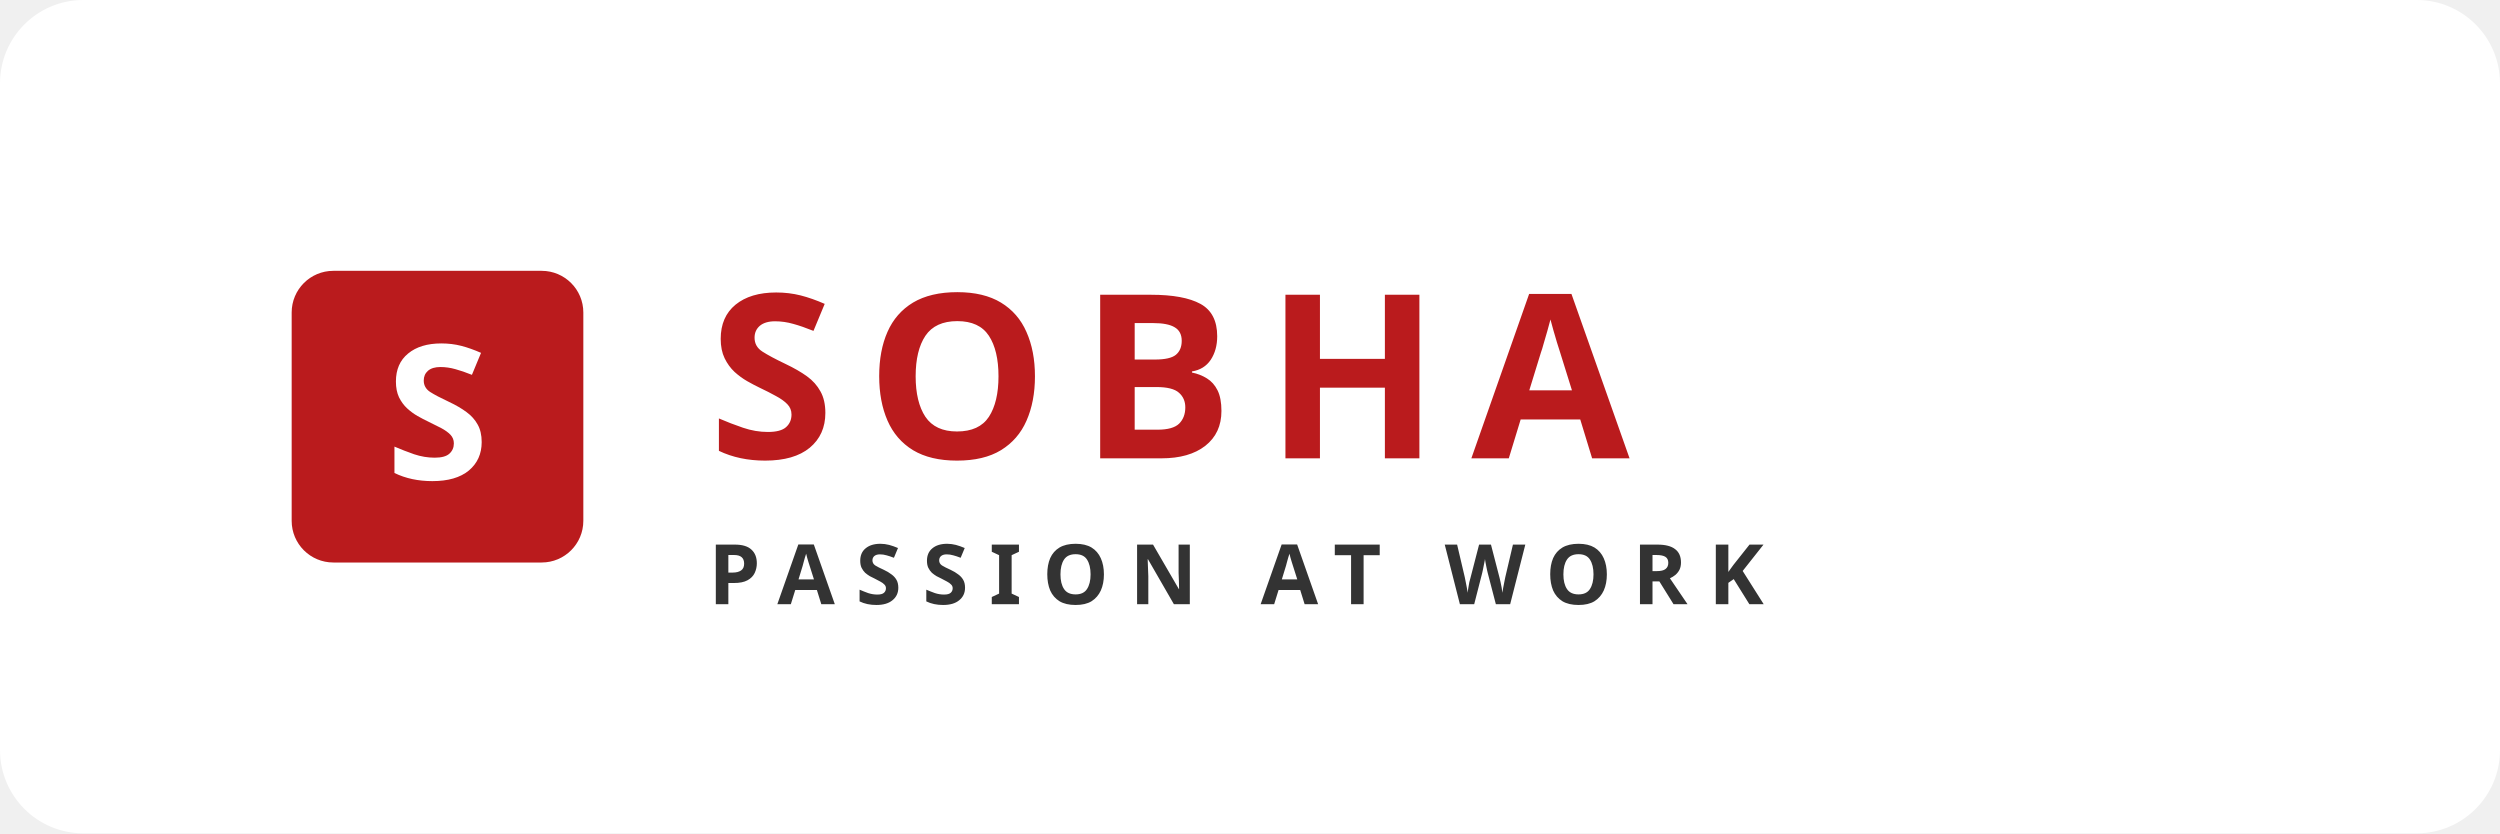
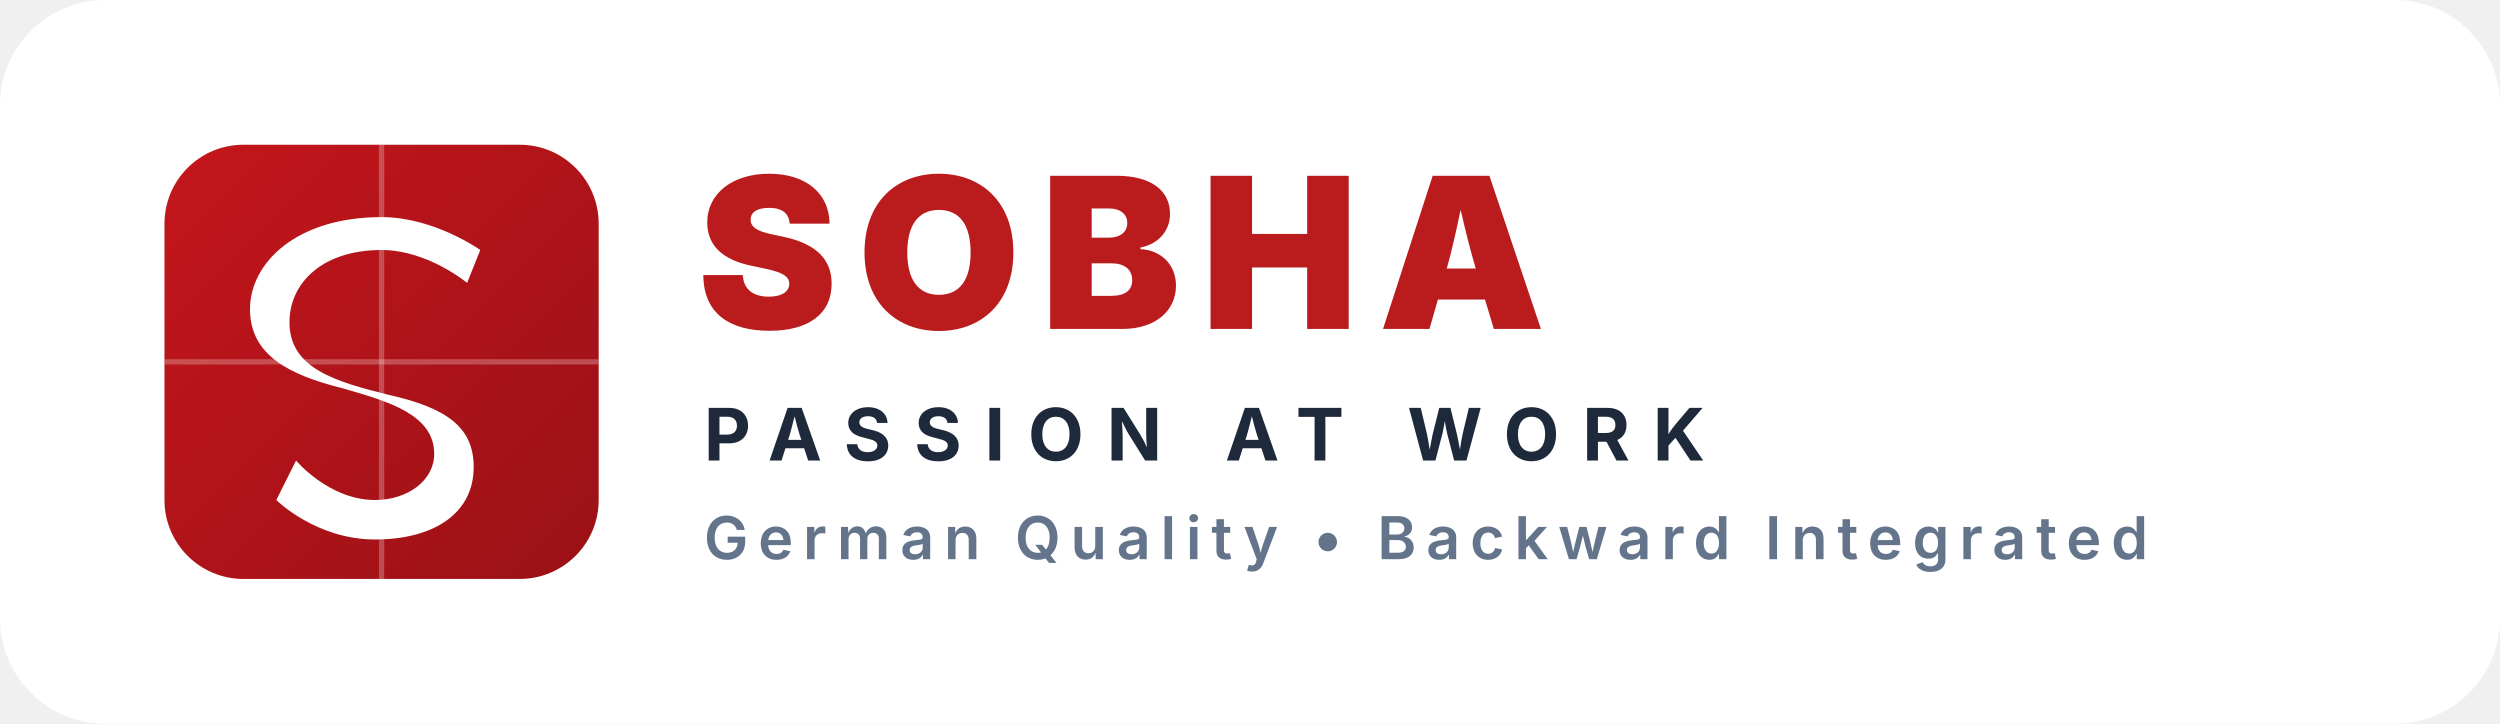
- <svg xmlns="http://www.w3.org/2000/svg" viewBox="0 0 240 80" width="240" height="80">
-   <rect width="240" height="80" rx="8" fill="#ffffff" />
-   <g transform="translate(20, 16)">
-     <rect x="8" y="10" width="28" height="28" rx="4" fill="#BA1B1D" />
-     <text x="22" y="30" font-family="'Plus Jakarta Sans', sans-serif" font-size="18" font-weight="900" fill="#ffffff" text-anchor="middle">S</text>
-     <text x="48" y="28" font-family="'Plus Jakarta Sans', sans-serif" font-size="22" font-weight="800" fill="#BA1B1D" letter-spacing="3">SOBHA</text>
-     <text x="48" y="42" font-family="'Plus Jakarta Sans', sans-serif" font-size="8" font-weight="600" fill="#333333" letter-spacing="2">PASSION AT WORK</text>
+ <svg xmlns="http://www.w3.org/2000/svg" viewBox="0 0 380 110" width="380" height="110">
+   <defs>
+     <linearGradient id="sobha-red" x1="0%" y1="0%" x2="100%" y2="100%">
+       <stop offset="0%" stop-color="#C4161C" />
+       <stop offset="100%" stop-color="#9A1116" />
+     </linearGradient>
+   </defs>
+   <rect width="380" height="110" rx="16" fill="#ffffff" />
+   <g transform="translate(25, 22)">
+     <rect x="0" y="0" width="66" height="66" rx="12" fill="url(#sobha-red)" />
+     <line x1="0" y1="33" x2="66" y2="33" stroke="#ffffff" stroke-width="0.8" opacity="0.25" />
+     <line x1="33" y1="0" x2="33" y2="66" stroke="#ffffff" stroke-width="0.8" opacity="0.25" />
+     <path d="M 46 21 C 46 21 40 16 33 16 C 24 16 19 21 19 27 C 19 34 26 36 34 38 C 43 40 47 43 47 49 C 47 56 41 60 32 60 C 23 60 17 54 17 54 L 20 48 C 20 48 25 54 32 54 C 37 54 41 51 41 47 C 41 41 34 39 27 37 C 19 35 13 32 13 25 C 13 18 20 11 33 11 C 41 11 48 16 48 16 Z" fill="#ffffff" />
  </g>
+   <text x="106" y="50" font-family="'Plus Jakarta Sans', system-ui, -apple-system, sans-serif" font-size="32" font-weight="900" fill="#BA1B1D" letter-spacing="3">SOBHA</text>
+   <text x="107" y="70" font-family="'Plus Jakarta Sans', system-ui, -apple-system, sans-serif" font-size="11" font-weight="700" fill="#1E293B" letter-spacing="3.5">PASSION AT WORK</text>
+   <text x="107" y="85" font-family="'Plus Jakarta Sans', system-ui, -apple-system, sans-serif" font-size="9" font-weight="600" fill="#64748B" letter-spacing="1.5">German Quality • Backward Integrated</text>
</svg>
